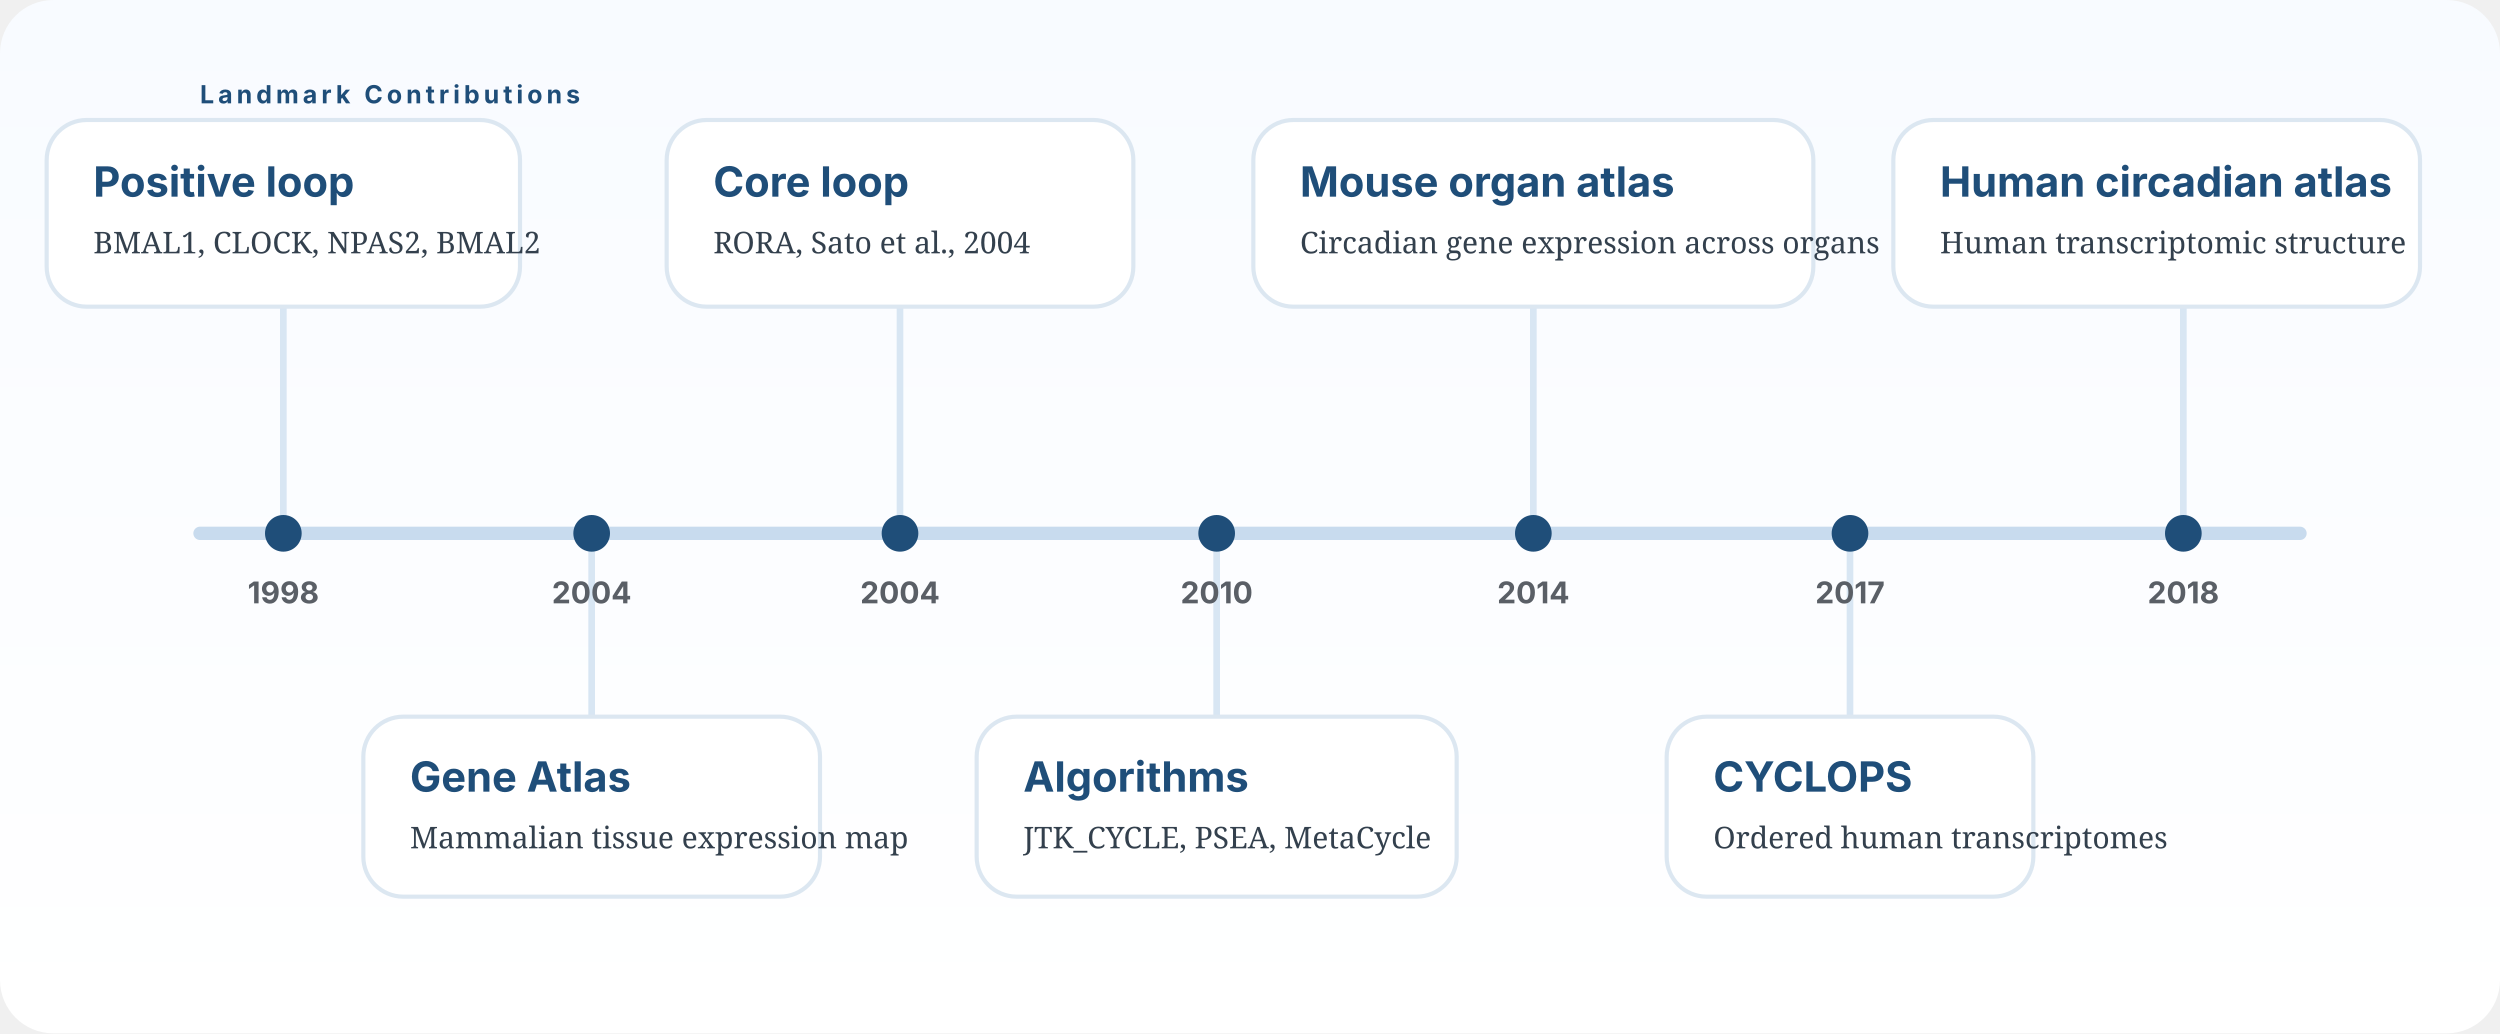
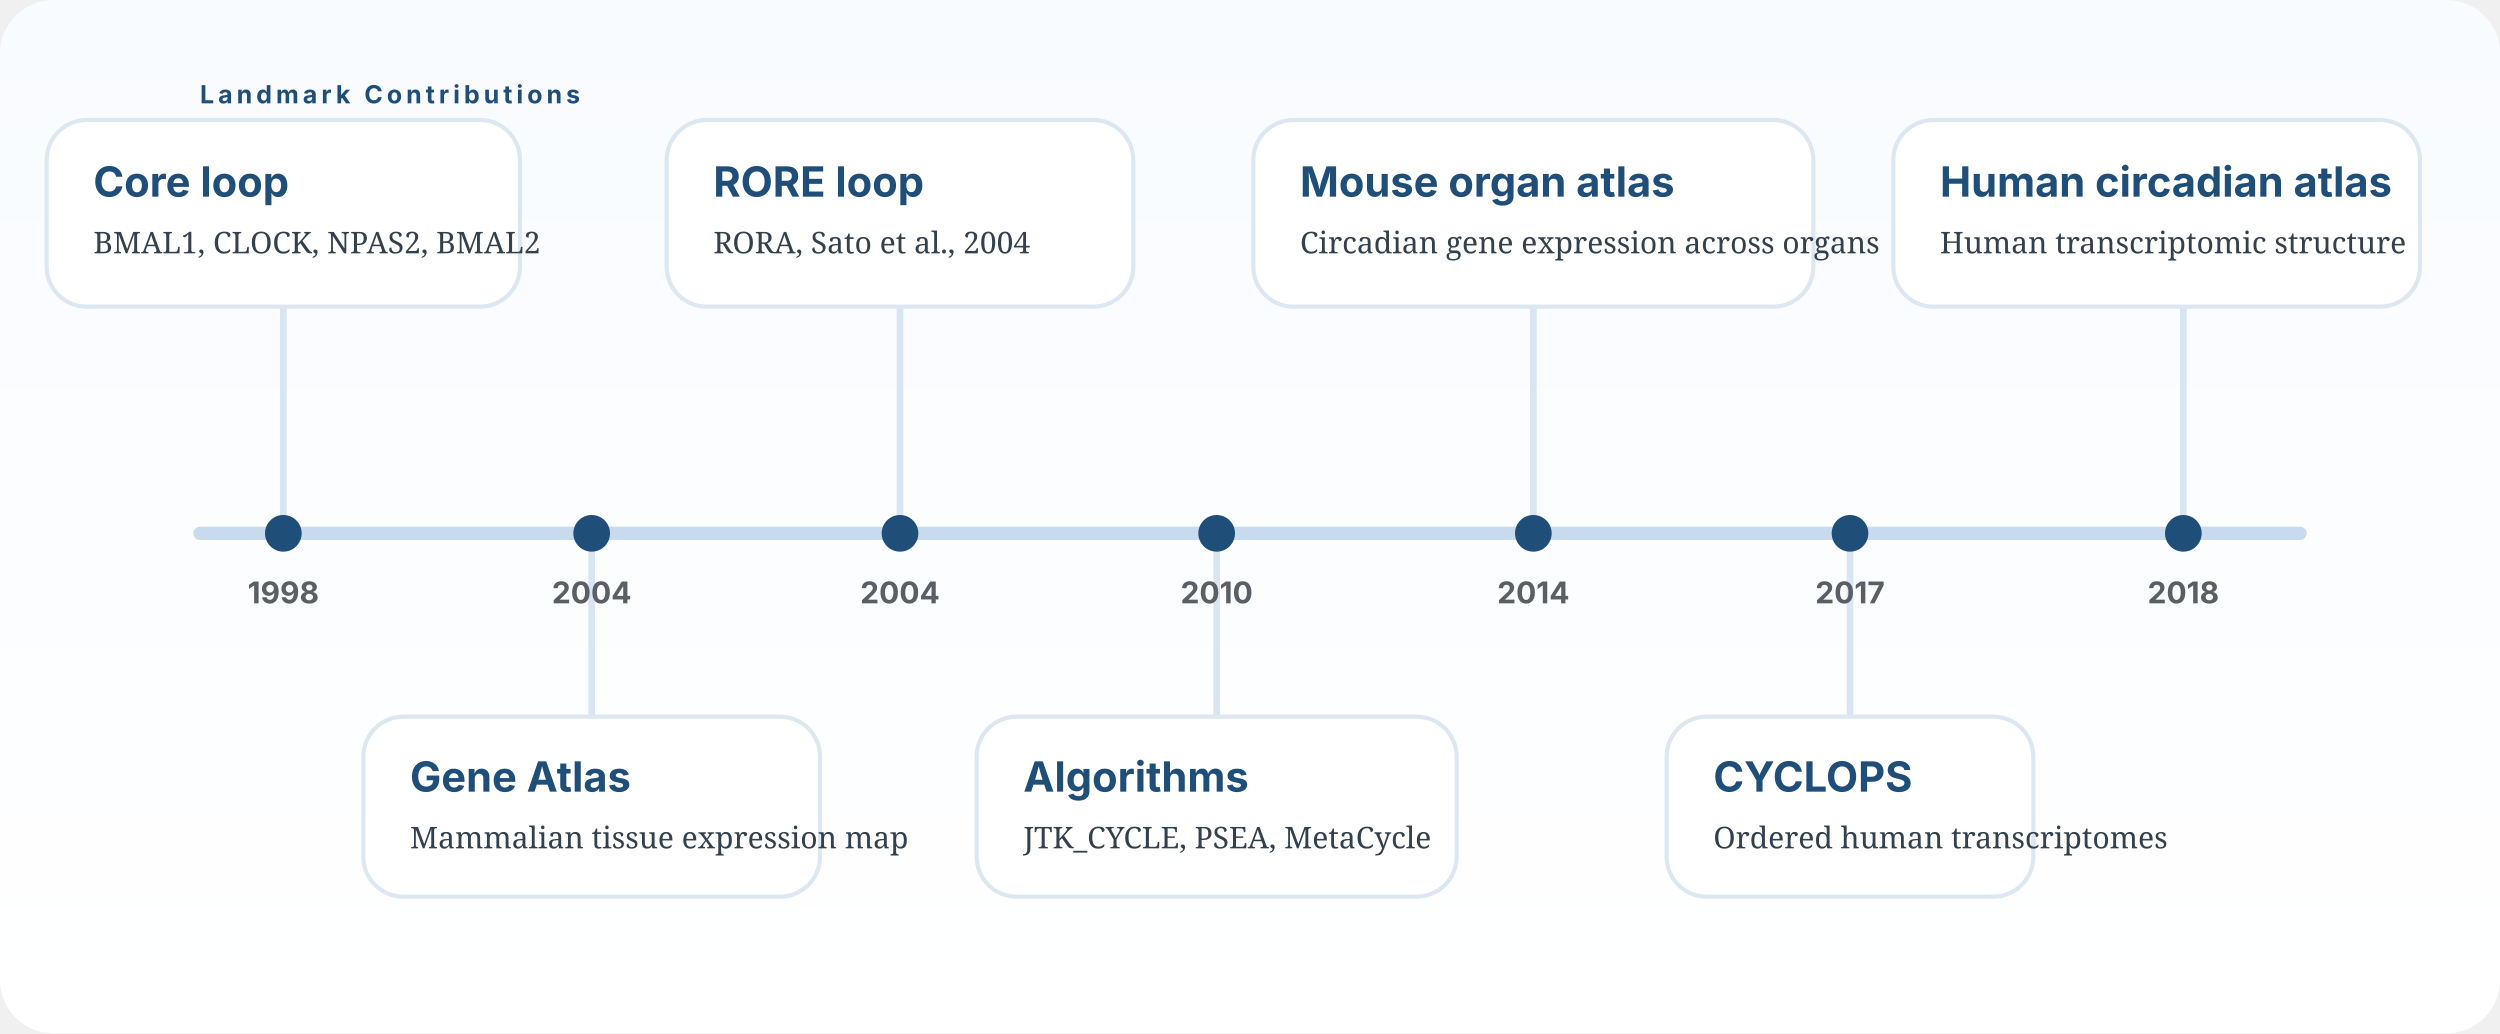
<svg xmlns="http://www.w3.org/2000/svg" viewBox="0 0 1500 620" role="img" aria-labelledby="title desc">
  <defs>
    <linearGradient id="bg" x1="0" x2="0" y1="0" y2="1">
      <stop offset="0" stop-color="#f8fbff" />
      <stop offset="1" stop-color="#ffffff" />
    </linearGradient>
    <style>
      .bg { fill: url(#bg); }
      .line { fill: none; stroke: #c8dbee; stroke-width: 8; stroke-linecap: round; }
      .leader { fill: none; stroke: #d8e6f3; stroke-width: 4; }
      .point { fill: #1f4e79; }
      .card { fill: #ffffff; stroke: #dce7f1; stroke-width: 2.5; }
      .eyebrow { fill: #1f4e79; font: 700 15px Inter, Arial, sans-serif; letter-spacing: 0.16em; text-transform: uppercase; }
      .year { fill: #5a5f66; font: 700 18px Inter, Arial, sans-serif; }
      .title { fill: #1f4e79; font: 700 25px Inter, Arial, sans-serif; }
      .copy { fill: #33404d; font: 400 18px "Source Serif Pro", Georgia, serif; }
    </style>
  </defs>
  <rect class="bg" width="1500" height="620" rx="32" />
  <text class="eyebrow" x="120" y="62">Landmark Contributions</text>
  <path class="line" d="M120 320 H1380" />
  <g>
    <line class="leader" x1="170" y1="320" x2="170" y2="184" />
    <circle class="point" cx="170" cy="320" r="11" />
    <rect class="card" x="28" y="72" width="284" height="112" rx="24" />
-     <text class="title" x="56" y="118">Positive loop</text>
+     <text class="title" x="56" y="118">Core loop</text>
    <text class="copy" x="56" y="152">BMAL1, CLOCK, NPAS2, BMAL2</text>
    <text class="year" x="170" y="362" text-anchor="middle">1998</text>
  </g>
  <g>
    <line class="leader" x1="355" y1="320" x2="355" y2="430" />
    <circle class="point" cx="355" cy="320" r="11" />
    <rect class="card" x="218" y="430" width="274" height="108" rx="24" />
    <text class="title" x="246" y="475">Gene Atlas</text>
    <text class="copy" x="246" y="509">Mammalian tissue expression map</text>
    <text class="year" x="355" y="362" text-anchor="middle">2004</text>
  </g>
  <g>
    <line class="leader" x1="540" y1="320" x2="540" y2="184" />
    <circle class="point" cx="540" cy="320" r="11" />
    <rect class="card" x="400" y="72" width="280" height="112" rx="24" />
-     <text class="title" x="428" y="118">Core loop</text>
+     <text class="title" x="428" y="118">RORE loop</text>
    <text class="copy" x="428" y="152">RORA, Sato et al., 2004</text>
    <text class="year" x="540" y="362" text-anchor="middle">2004</text>
  </g>
  <g>
    <line class="leader" x1="730" y1="320" x2="730" y2="430" />
    <circle class="point" cx="730" cy="320" r="11" />
    <rect class="card" x="586" y="430" width="288" height="108" rx="24" />
    <text class="title" x="614" y="475">Algorithms</text>
    <text class="copy" x="614" y="509">JTK_CYCLE, PSEA, MetaCycle</text>
    <text class="year" x="730" y="362" text-anchor="middle">2010</text>
  </g>
  <g>
    <line class="leader" x1="920" y1="320" x2="920" y2="184" />
    <circle class="point" cx="920" cy="320" r="11" />
    <rect class="card" x="752" y="72" width="336" height="112" rx="24" />
    <text class="title" x="780" y="118">Mouse organ atlas</text>
    <text class="copy" x="780" y="152">Circadian gene expression across organs</text>
    <text class="year" x="920" y="362" text-anchor="middle">2014</text>
  </g>
  <g>
    <line class="leader" x1="1110" y1="320" x2="1110" y2="430" />
    <circle class="point" cx="1110" cy="320" r="11" />
    <rect class="card" x="1000" y="430" width="220" height="108" rx="24" />
    <text class="title" x="1028" y="475">CYCLOPS</text>
    <text class="copy" x="1028" y="509">Ordered human transcriptomes</text>
    <text class="year" x="1110" y="362" text-anchor="middle">2017</text>
  </g>
  <g>
    <line class="leader" x1="1310" y1="320" x2="1310" y2="184" />
    <circle class="point" cx="1310" cy="320" r="11" />
    <rect class="card" x="1136" y="72" width="316" height="112" rx="24" />
    <text class="title" x="1164" y="118">Human circadian atlas</text>
    <text class="copy" x="1164" y="152">Human transcriptomic structure</text>
    <text class="year" x="1310" y="362" text-anchor="middle">2018</text>
  </g>
</svg>
